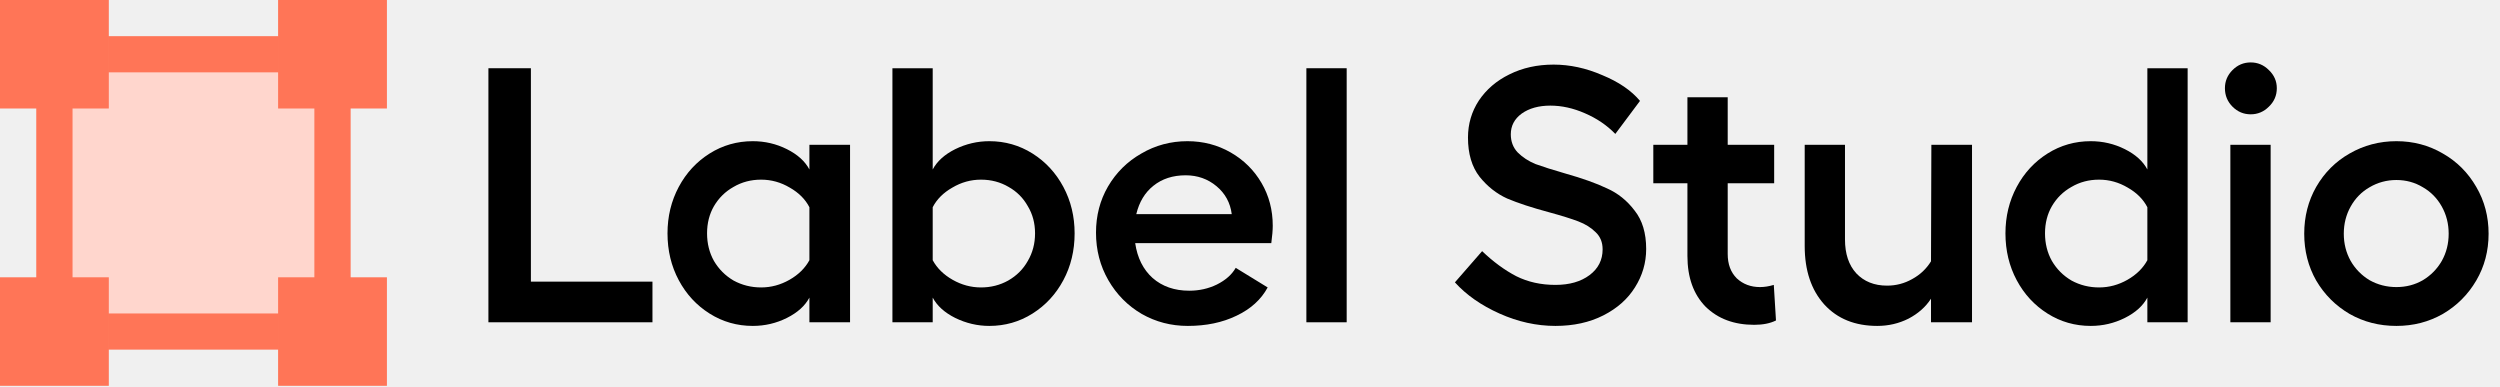
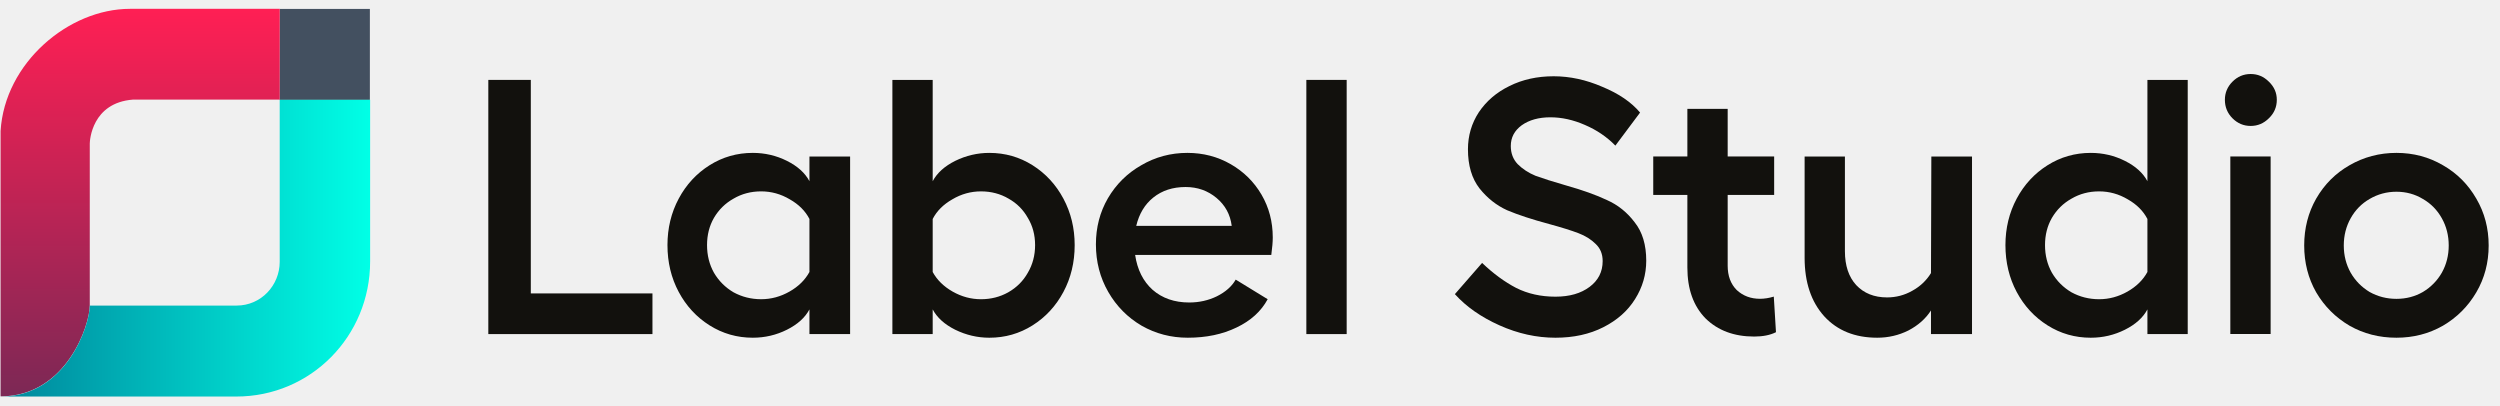
- <svg xmlns="http://www.w3.org/2000/svg" width="194" height="30" viewBox="0 0 194 30" fill="none">
-   <g clip-path="url(#clip0_3335_44667)">
-     <path d="M26.211 4.842H3.574V26.288H26.211V4.842Z" fill="#FFD6CD" />
-     <path fill-rule="evenodd" clip-rule="evenodd" d="M8.444 8.42H0V0H8.444V8.42ZM30.025 8.42H21.581V3.32022e-05H30.025V8.42ZM0 29.939H8.444V21.518H0V29.939ZM30.025 29.939H21.581V21.518H30.025V29.939ZM2.814 8.42H5.629V21.518H2.814V8.42ZM27.21 8.42H24.395V21.518H27.21V8.42ZM8.445 2.807H21.58V5.614H8.445V2.807ZM21.58 24.325H8.445V27.131H21.58V24.325Z" fill="#FF7557" />
-     <path d="M41.197 5.295V21.855H50.631V25.009H37.901V5.295H41.197Z" fill="currentColor" />
-     <path d="M65.964 25.009H62.81V23.094C62.472 23.732 61.89 24.258 61.064 24.671C60.238 25.084 59.355 25.291 58.417 25.291C57.196 25.291 56.079 24.972 55.065 24.333C54.051 23.695 53.253 22.831 52.671 21.742C52.089 20.653 51.798 19.442 51.798 18.109C51.798 16.795 52.089 15.593 52.671 14.504C53.253 13.415 54.051 12.552 55.065 11.913C56.079 11.275 57.196 10.956 58.417 10.956C59.355 10.956 60.238 11.162 61.064 11.575C61.89 11.988 62.472 12.514 62.81 13.152V11.237H65.964V25.009ZM54.868 18.109C54.868 18.898 55.046 19.611 55.403 20.25C55.779 20.888 56.286 21.395 56.924 21.77C57.581 22.127 58.295 22.305 59.064 22.305C59.834 22.305 60.566 22.108 61.261 21.714C61.956 21.32 62.472 20.813 62.81 20.193V16.081C62.491 15.462 61.984 14.955 61.289 14.56C60.595 14.147 59.853 13.941 59.064 13.941C58.276 13.941 57.562 14.129 56.924 14.504C56.286 14.861 55.779 15.358 55.403 15.997C55.046 16.616 54.868 17.32 54.868 18.109Z" fill="currentColor" />
-     <path d="M72.378 13.152C72.716 12.514 73.298 11.988 74.124 11.575C74.969 11.162 75.851 10.956 76.771 10.956C77.992 10.956 79.109 11.275 80.123 11.913C81.137 12.552 81.935 13.415 82.517 14.504C83.099 15.593 83.39 16.795 83.39 18.109C83.39 19.442 83.099 20.653 82.517 21.742C81.935 22.831 81.137 23.695 80.123 24.333C79.109 24.972 77.992 25.291 76.771 25.291C75.851 25.291 74.969 25.084 74.124 24.671C73.298 24.258 72.716 23.732 72.378 23.094V25.009H69.252V5.295H72.378V13.152ZM72.378 20.193C72.716 20.813 73.232 21.32 73.927 21.714C74.622 22.108 75.354 22.305 76.124 22.305C76.893 22.305 77.597 22.127 78.236 21.77C78.893 21.395 79.4 20.888 79.757 20.25C80.132 19.611 80.32 18.898 80.32 18.109C80.32 17.32 80.132 16.616 79.757 15.997C79.4 15.358 78.902 14.861 78.264 14.504C77.626 14.129 76.912 13.941 76.124 13.941C75.335 13.941 74.593 14.147 73.899 14.56C73.204 14.955 72.697 15.462 72.378 16.081V20.193Z" fill="currentColor" />
-     <path d="M92.175 25.291C90.879 25.291 89.687 24.981 88.598 24.361C87.509 23.723 86.646 22.85 86.007 21.742C85.369 20.634 85.05 19.405 85.05 18.053C85.05 16.738 85.359 15.546 85.979 14.476C86.617 13.387 87.481 12.533 88.57 11.913C89.659 11.275 90.851 10.956 92.147 10.956C93.367 10.956 94.484 11.247 95.498 11.829C96.512 12.411 97.31 13.199 97.892 14.194C98.474 15.19 98.765 16.297 98.765 17.518C98.765 17.856 98.728 18.306 98.653 18.869H88.091C88.26 20.015 88.711 20.916 89.443 21.573C90.194 22.23 91.142 22.559 92.288 22.559C93.057 22.559 93.771 22.399 94.428 22.08C95.104 21.742 95.592 21.31 95.892 20.785L98.371 22.305C97.864 23.244 97.057 23.977 95.949 24.502C94.86 25.028 93.602 25.291 92.175 25.291ZM95.583 16.616C95.47 15.734 95.076 15.011 94.4 14.448C93.724 13.885 92.926 13.603 92.006 13.603C91.011 13.603 90.175 13.875 89.499 14.42C88.842 14.945 88.401 15.678 88.176 16.616H95.583Z" fill="currentColor" />
-     <path d="M104.502 25.009H101.375V5.295H104.502V25.009Z" fill="currentColor" />
-     <path d="M120.561 5.013C121.819 5.013 123.077 5.285 124.335 5.83C125.612 6.356 126.588 7.022 127.264 7.829L125.349 10.392C124.692 9.716 123.903 9.181 122.983 8.787C122.082 8.393 121.19 8.196 120.308 8.196C119.407 8.196 118.665 8.402 118.083 8.815C117.52 9.228 117.238 9.763 117.238 10.421C117.238 10.984 117.417 11.453 117.773 11.829C118.149 12.204 118.609 12.505 119.153 12.73C119.717 12.936 120.486 13.181 121.463 13.462C122.796 13.838 123.875 14.223 124.701 14.617C125.546 14.992 126.26 15.565 126.842 16.335C127.443 17.086 127.743 18.081 127.743 19.32C127.743 20.39 127.452 21.385 126.87 22.305C126.307 23.207 125.49 23.93 124.42 24.474C123.35 25.018 122.11 25.291 120.702 25.291C119.238 25.291 117.792 24.972 116.365 24.333C114.938 23.695 113.783 22.887 112.901 21.911L115.013 19.489C115.877 20.315 116.759 20.963 117.661 21.432C118.562 21.883 119.576 22.108 120.702 22.108C121.791 22.108 122.674 21.855 123.35 21.348C124.026 20.841 124.363 20.174 124.363 19.348C124.363 18.804 124.185 18.363 123.828 18.025C123.472 17.668 123.021 17.386 122.477 17.18C121.932 16.973 121.181 16.738 120.223 16.476C118.89 16.119 117.801 15.762 116.957 15.405C116.13 15.03 115.417 14.467 114.816 13.716C114.215 12.946 113.915 11.932 113.915 10.674C113.915 9.623 114.197 8.665 114.76 7.801C115.342 6.938 116.13 6.262 117.126 5.774C118.139 5.267 119.285 5.013 120.561 5.013Z" fill="currentColor" />
-     <path d="M136.126 25.206C134.568 25.206 133.31 24.737 132.352 23.798C131.414 22.84 130.944 21.526 130.944 19.855V14.223H128.297V11.237H130.944V7.548H134.07V11.237H137.675V14.223H134.07V19.714C134.07 20.503 134.305 21.132 134.774 21.601C135.263 22.052 135.863 22.277 136.577 22.277C136.915 22.277 137.272 22.221 137.647 22.108L137.816 24.868C137.365 25.094 136.802 25.206 136.126 25.206Z" fill="currentColor" />
-     <path d="M149.846 23.178C149.433 23.817 148.851 24.333 148.1 24.727C147.349 25.103 146.541 25.291 145.678 25.291C143.95 25.291 142.58 24.737 141.566 23.629C140.552 22.503 140.045 20.991 140.045 19.095V11.237H143.171V18.588C143.171 19.696 143.462 20.569 144.044 21.207C144.645 21.845 145.443 22.165 146.438 22.165C147.133 22.165 147.78 21.996 148.381 21.658C149.001 21.32 149.489 20.86 149.846 20.278L149.874 11.237H153.028V25.009H149.846V23.178Z" fill="currentColor" />
-     <path d="M166.635 16.081C166.315 15.462 165.809 14.955 165.114 14.56C164.419 14.147 163.678 13.941 162.889 13.941C162.1 13.941 161.387 14.129 160.749 14.504C160.11 14.861 159.603 15.358 159.228 15.997C158.871 16.616 158.693 17.32 158.693 18.109C158.693 18.898 158.871 19.611 159.228 20.25C159.603 20.888 160.11 21.395 160.749 21.77C161.406 22.127 162.119 22.305 162.889 22.305C163.659 22.305 164.391 22.108 165.086 21.714C165.78 21.32 166.297 20.813 166.635 20.193V16.081ZM155.623 18.109C155.623 16.795 155.914 15.593 156.496 14.504C157.078 13.415 157.876 12.552 158.89 11.913C159.904 11.275 161.021 10.956 162.241 10.956C163.18 10.956 164.062 11.162 164.889 11.575C165.715 11.988 166.297 12.514 166.635 13.152V5.295H169.761V25.009H166.635V23.094C166.297 23.732 165.715 24.258 164.889 24.671C164.062 25.084 163.18 25.291 162.241 25.291C161.021 25.291 159.904 24.972 158.89 24.333C157.876 23.695 157.078 22.831 156.496 21.742C155.914 20.653 155.623 19.442 155.623 18.109Z" fill="currentColor" />
-     <path d="M176.202 11.237V25.009H173.076V11.237H176.202ZM174.654 4.844C175.198 4.844 175.667 5.041 176.062 5.436C176.475 5.83 176.681 6.299 176.681 6.844C176.681 7.407 176.475 7.886 176.062 8.28C175.667 8.674 175.198 8.871 174.654 8.871C174.109 8.871 173.64 8.674 173.245 8.28C172.851 7.886 172.654 7.407 172.654 6.844C172.654 6.299 172.851 5.83 173.245 5.436C173.64 5.041 174.109 4.844 174.654 4.844Z" fill="currentColor" />
-     <path d="M185.962 10.956C187.276 10.956 188.477 11.275 189.566 11.913C190.655 12.533 191.519 13.396 192.157 14.504C192.796 15.593 193.115 16.804 193.115 18.137C193.115 19.47 192.796 20.681 192.157 21.77C191.519 22.859 190.655 23.723 189.566 24.361C188.477 24.981 187.276 25.291 185.962 25.291C184.628 25.291 183.417 24.981 182.328 24.361C181.239 23.723 180.376 22.859 179.737 21.77C179.118 20.681 178.808 19.47 178.808 18.137C178.808 16.804 179.118 15.593 179.737 14.504C180.376 13.396 181.239 12.533 182.328 11.913C183.436 11.275 184.647 10.956 185.962 10.956ZM181.878 18.137C181.878 18.907 182.056 19.611 182.413 20.25C182.77 20.869 183.258 21.367 183.877 21.742C184.516 22.099 185.21 22.277 185.962 22.277C186.713 22.277 187.398 22.099 188.017 21.742C188.637 21.367 189.125 20.869 189.482 20.25C189.839 19.611 190.017 18.907 190.017 18.137C190.017 17.367 189.839 16.663 189.482 16.025C189.125 15.387 188.637 14.889 188.017 14.532C187.398 14.157 186.713 13.969 185.962 13.969C185.21 13.969 184.516 14.157 183.877 14.532C183.258 14.889 182.77 15.387 182.413 16.025C182.056 16.663 181.878 17.367 181.878 18.137Z" fill="currentColor" />
+ <svg xmlns="http://www.w3.org/2000/svg" xml:space="preserve" viewBox="0 451.44 1080 174.96" version="1.1" style="max-height: 500px" width="1080" height="174.96">
+   <defs>
+ </defs>
+   <g id="ce267e6d-468c-4791-8751-f3f20d6de5e1" transform="matrix(1 0 0 1 540 540)">
+     <rect height="1080" width="1080" ry="0" rx="0" y="-540" x="-540" style="stroke: none; stroke-width: 1; stroke-dasharray: none; stroke-linecap: butt; stroke-dashoffset: 0; stroke-linejoin: miter; stroke-miterlimit: 4; fill: rgb(255,255,255); fill-rule: nonzero; opacity: 1; visibility: hidden;" />
  </g>
-   <defs>
-     <clipPath id="clip0_3335_44667">
-       <rect width="194" height="30" fill="white" />
-     </clipPath>
-   </defs>
+   <g id="783c4145-b707-4595-8bb9-e0b50f3688bc" transform="matrix(1 0 0 1 540 540)">
+ </g>
+   <g transform="matrix(5.57 0 0 5.57 246.43 540.85)">
+     <path stroke-linecap="round" d="M 41.196 5.295 L 41.196 21.855 L 50.631 21.855 L 50.631 25.009 L 37.901 25.009 L 37.901 5.295 L 41.196 5.295 Z" transform="translate(-44.27, -15.15)" style="stroke: none; stroke-width: 1; stroke-dasharray: none; stroke-linecap: butt; stroke-dashoffset: 0; stroke-linejoin: miter; stroke-miterlimit: 4; fill: rgb(18,17,13); fill-rule: nonzero; opacity: 1;" />
+   </g>
+   <g transform="matrix(5.57 0 0 5.57 327.79 557.39)">
+     <path stroke-linecap="round" d="M 65.964 25.009 L 62.81 25.009 L 62.81 23.094 C 62.472 23.732 61.89 24.258 61.064 24.671 C 60.238 25.084 59.355 25.291 58.416 25.291 C 57.196 25.291 56.079 24.972 55.065 24.333 C 54.051 23.695 53.253 22.831 52.671 21.742 C 52.089 20.653 51.798 19.442 51.798 18.109 C 51.798 16.795 52.089 15.593 52.671 14.504 C 53.253 13.415 54.051 12.552 55.065 11.913 C 56.079 11.275 57.196 10.956 58.416 10.956 C 59.355 10.956 60.238 11.162 61.064 11.575 C 61.89 11.988 62.472 12.514 62.81 13.152 L 62.81 11.237 L 65.964 11.237 L 65.964 25.009 Z M 54.868 18.109 C 54.868 18.898 55.046 19.611 55.403 20.25 C 55.778 20.888 56.285 21.395 56.924 21.77 C 57.581 22.127 58.294 22.305 59.064 22.305 C 59.834 22.305 60.566 22.108 61.261 21.714 C 61.956 21.32 62.472 20.813 62.81 20.193 L 62.81 16.081 C 62.491 15.462 61.984 14.955 61.289 14.56 C 60.594 14.147 59.853 13.941 59.064 13.941 C 58.276 13.941 57.562 14.129 56.924 14.504 C 56.285 14.861 55.778 15.358 55.403 15.997 C 55.046 16.616 54.868 17.32 54.868 18.109 Z" transform="translate(-58.88, -18.12)" style="stroke: none; stroke-width: 1; stroke-dasharray: none; stroke-linecap: butt; stroke-dashoffset: 0; stroke-linejoin: miter; stroke-miterlimit: 4; fill: rgb(18,17,13); fill-rule: nonzero; opacity: 1;" />
+   </g>
+   <g transform="matrix(5.57 0 0 5.57 424.88 541.63)">
+     <path stroke-linecap="round" d="M 72.378 13.152 C 72.716 12.514 73.298 11.988 74.124 11.575 C 74.969 11.162 75.851 10.956 76.771 10.956 C 77.992 10.956 79.109 11.275 80.123 11.913 C 81.136 12.552 81.934 13.415 82.516 14.504 C 83.099 15.593 83.39 16.795 83.39 18.109 C 83.39 19.442 83.099 20.653 82.516 21.742 C 81.934 22.831 81.136 23.695 80.123 24.333 C 79.109 24.972 77.992 25.291 76.771 25.291 C 75.851 25.291 74.969 25.084 74.124 24.671 C 73.298 24.258 72.716 23.732 72.378 23.094 L 72.378 25.009 L 69.252 25.009 L 69.252 5.295 L 72.378 5.295 L 72.378 13.152 Z M 72.378 20.193 C 72.716 20.813 73.232 21.32 73.927 21.714 C 74.621 22.108 75.354 22.305 76.123 22.305 C 76.893 22.305 77.597 22.127 78.236 21.77 C 78.893 21.395 79.4 20.888 79.757 20.25 C 80.132 19.611 80.32 18.898 80.32 18.109 C 80.32 17.32 80.132 16.616 79.757 15.997 C 79.4 15.358 78.902 14.861 78.264 14.504 C 77.626 14.129 76.912 13.941 76.123 13.941 C 75.335 13.941 74.593 14.147 73.898 14.56 C 73.204 14.955 72.697 15.462 72.378 16.081 L 72.378 20.193 Z" transform="translate(-76.32, -15.29)" style="stroke: none; stroke-width: 1; stroke-dasharray: none; stroke-linecap: butt; stroke-dashoffset: 0; stroke-linejoin: miter; stroke-miterlimit: 4; fill: rgb(18,17,13); fill-rule: nonzero; opacity: 1;" />
+   </g>
+   <g transform="matrix(5.57 0 0 5.57 511.65 557.39)">
+     <path stroke-linecap="round" d="M 92.175 25.291 C 90.879 25.291 89.687 24.981 88.598 24.361 C 87.509 23.723 86.645 22.85 86.007 21.742 C 85.369 20.634 85.049 19.405 85.049 18.053 C 85.049 16.738 85.359 15.546 85.979 14.476 C 86.617 13.387 87.481 12.533 88.57 11.913 C 89.659 11.275 90.851 10.956 92.147 10.956 C 93.367 10.956 94.484 11.247 95.498 11.829 C 96.512 12.411 97.31 13.199 97.892 14.194 C 98.474 15.19 98.765 16.297 98.765 17.518 C 98.765 17.856 98.727 18.306 98.652 18.869 L 88.091 18.869 C 88.26 20.015 88.711 20.916 89.443 21.573 C 90.194 22.23 91.142 22.559 92.287 22.559 C 93.057 22.559 93.771 22.399 94.428 22.08 C 95.104 21.742 95.592 21.31 95.892 20.785 L 98.371 22.305 C 97.864 23.244 97.056 23.977 95.949 24.502 C 94.86 25.028 93.602 25.291 92.175 25.291 Z M 95.582 16.616 C 95.47 15.734 95.076 15.011 94.4 14.448 C 93.724 13.885 92.926 13.603 92.006 13.603 C 91.011 13.603 90.175 13.875 89.499 14.42 C 88.842 14.945 88.401 15.678 88.176 16.616 L 95.582 16.616 Z" transform="translate(-91.91, -18.12)" style="stroke: none; stroke-width: 1; stroke-dasharray: none; stroke-linecap: butt; stroke-dashoffset: 0; stroke-linejoin: miter; stroke-miterlimit: 4; fill: rgb(18,17,13); fill-rule: nonzero; opacity: 1;" />
+   </g>
+   <g transform="matrix(5.57 0 0 5.57 573.06 540.85)">
+     <path stroke-linecap="round" d="M 104.502 25.009 L 101.375 25.009 L 101.375 5.295 L 104.502 5.295 L 104.502 25.009 Z" transform="translate(-102.94, -15.15)" style="stroke: none; stroke-width: 1; stroke-dasharray: none; stroke-linecap: butt; stroke-dashoffset: 0; stroke-linejoin: miter; stroke-miterlimit: 4; fill: rgb(18,17,13); fill-rule: nonzero; opacity: 1;" />
+   </g>
+   <g transform="matrix(5.57 0 0 5.57 669.83 540.85)">
+     <path stroke-linecap="round" d="M 120.561 5.013 C 121.819 5.013 123.077 5.285 124.335 5.83 C 125.612 6.356 126.588 7.022 127.264 7.829 L 125.349 10.392 C 124.692 9.716 123.903 9.181 122.983 8.787 C 122.082 8.393 121.19 8.196 120.308 8.196 C 119.407 8.196 118.665 8.402 118.083 8.815 C 117.52 9.228 117.238 9.763 117.238 10.421 C 117.238 10.984 117.417 11.453 117.773 11.829 C 118.149 12.204 118.609 12.505 119.153 12.73 C 119.717 12.936 120.486 13.181 121.463 13.462 C 122.796 13.838 123.875 14.223 124.701 14.617 C 125.546 14.992 126.26 15.565 126.842 16.335 C 127.443 17.086 127.743 18.081 127.743 19.32 C 127.743 20.39 127.452 21.385 126.87 22.305 C 126.307 23.207 125.49 23.93 124.42 24.474 C 123.35 25.018 122.11 25.291 120.702 25.291 C 119.238 25.291 117.792 24.972 116.365 24.333 C 114.938 23.695 113.783 22.887 112.901 21.911 L 115.013 19.489 C 115.877 20.315 116.759 20.963 117.661 21.432 C 118.562 21.883 119.576 22.108 120.702 22.108 C 121.791 22.108 122.674 21.855 123.35 21.348 C 124.026 20.841 124.363 20.174 124.363 19.348 C 124.363 18.804 124.185 18.363 123.828 18.025 C 123.472 17.668 123.021 17.386 122.477 17.18 C 121.932 16.973 121.181 16.738 120.223 16.476 C 118.89 16.119 117.801 15.762 116.957 15.405 C 116.13 15.03 115.417 14.467 114.816 13.716 C 114.215 12.946 113.915 11.932 113.915 10.674 C 113.915 9.623 114.197 8.665 114.76 7.801 C 115.342 6.938 116.13 6.262 117.126 5.774 C 118.139 5.267 119.285 5.013 120.561 5.013 Z" transform="translate(-120.32, -15.15)" style="stroke: none; stroke-width: 1; stroke-dasharray: none; stroke-linecap: butt; stroke-dashoffset: 0; stroke-linejoin: miter; stroke-miterlimit: 4; fill: rgb(18,17,13); fill-rule: nonzero; opacity: 1;" />
+   </g>
+   <g transform="matrix(5.57 0 0 5.57 740.73 547.67)">
+     <path stroke-linecap="round" d="M 136.126 25.206 C 134.568 25.206 133.31 24.737 132.352 23.798 C 131.414 22.84 130.944 21.526 130.944 19.855 L 130.944 14.223 L 128.297 14.223 L 128.297 11.237 L 130.944 11.237 L 130.944 7.548 L 134.07 7.548 L 134.07 11.237 L 137.675 11.237 L 137.675 14.223 L 134.07 14.223 L 134.07 19.714 C 134.07 20.503 134.305 21.132 134.774 21.601 C 135.263 22.052 135.863 22.277 136.577 22.277 C 136.915 22.277 137.272 22.221 137.647 22.108 L 137.816 24.868 C 137.365 25.094 136.802 25.206 136.126 25.206 Z" transform="translate(-133.06, -16.38)" style="stroke: none; stroke-width: 1; stroke-dasharray: none; stroke-linecap: butt; stroke-dashoffset: 0; stroke-linejoin: miter; stroke-miterlimit: 4; fill: rgb(18,17,13); fill-rule: nonzero; opacity: 1;" />
+   </g>
+   <g transform="matrix(5.57 0 0 5.57 815.77 558.17)">
+     <path stroke-linecap="round" d="M 149.846 23.178 C 149.433 23.817 148.851 24.333 148.1 24.727 C 147.349 25.103 146.541 25.291 145.678 25.291 C 143.95 25.291 142.58 24.737 141.566 23.629 C 140.552 22.503 140.045 20.991 140.045 19.095 L 140.045 11.237 L 143.171 11.237 L 143.171 18.588 C 143.171 19.696 143.462 20.569 144.044 21.207 C 144.645 21.845 145.443 22.165 146.438 22.165 C 147.133 22.165 147.78 21.996 148.381 21.658 C 149.001 21.32 149.489 20.86 149.846 20.278 L 149.874 11.237 L 153.028 11.237 L 153.028 25.009 L 149.846 25.009 L 149.846 23.178 Z" transform="translate(-146.54, -18.26)" style="stroke: none; stroke-width: 1; stroke-dasharray: none; stroke-linecap: butt; stroke-dashoffset: 0; stroke-linejoin: miter; stroke-miterlimit: 4; fill: rgb(18,17,13); fill-rule: nonzero; opacity: 1;" />
+   </g>
+   <g transform="matrix(5.57 0 0 5.57 905.71 541.63)">
+     <path stroke-linecap="round" d="M 166.635 16.081 C 166.315 15.462 165.809 14.955 165.114 14.56 C 164.419 14.147 163.678 13.941 162.889 13.941 C 162.1 13.941 161.387 14.129 160.749 14.504 C 160.11 14.861 159.603 15.358 159.228 15.997 C 158.871 16.616 158.693 17.32 158.693 18.109 C 158.693 18.898 158.871 19.611 159.228 20.25 C 159.603 20.888 160.11 21.395 160.749 21.77 C 161.406 22.127 162.119 22.305 162.889 22.305 C 163.659 22.305 164.391 22.108 165.086 21.714 C 165.78 21.32 166.297 20.813 166.635 20.193 L 166.635 16.081 Z M 155.623 18.109 C 155.623 16.795 155.914 15.593 156.496 14.504 C 157.078 13.415 157.876 12.552 158.89 11.913 C 159.904 11.275 161.021 10.956 162.241 10.956 C 163.18 10.956 164.062 11.162 164.889 11.575 C 165.715 11.988 166.297 12.514 166.635 13.152 L 166.635 5.295 L 169.761 5.295 L 169.761 25.009 L 166.635 25.009 L 166.635 23.094 C 166.297 23.732 165.715 24.258 164.889 24.671 C 164.062 25.084 163.18 25.291 162.241 25.291 C 161.021 25.291 159.904 24.972 158.89 24.333 C 157.876 23.695 157.078 22.831 156.496 21.742 C 155.914 20.653 155.623 19.442 155.623 18.109 Z" transform="translate(-162.69, -15.29)" style="stroke: none; stroke-width: 1; stroke-dasharray: none; stroke-linecap: butt; stroke-dashoffset: 0; stroke-linejoin: miter; stroke-miterlimit: 4; fill: rgb(18,17,13); fill-rule: nonzero; opacity: 1;" />
+   </g>
+   <g transform="matrix(5.57 0 0 5.57 972.38 539.59)">
+     <path stroke-linecap="round" d="M 176.202 11.237 L 176.202 25.009 L 173.076 25.009 L 173.076 11.237 L 176.202 11.237 Z M 174.654 4.844 C 175.198 4.844 175.667 5.041 176.062 5.436 C 176.475 5.83 176.681 6.299 176.681 6.844 C 176.681 7.407 176.475 7.886 176.062 8.28 C 175.667 8.674 175.198 8.872 174.654 8.872 C 174.109 8.872 173.64 8.674 173.245 8.28 C 172.851 7.886 172.654 7.407 172.654 6.844 C 172.654 6.299 172.851 5.83 173.245 5.436 C 173.64 5.041 174.109 4.844 174.654 4.844 Z" transform="translate(-174.67, -14.93)" style="stroke: none; stroke-width: 1; stroke-dasharray: none; stroke-linecap: butt; stroke-dashoffset: 0; stroke-linejoin: miter; stroke-miterlimit: 4; fill: rgb(18,17,13); fill-rule: nonzero; opacity: 1;" />
+   </g>
+   <g transform="matrix(5.57 0 0 5.57 1035.25 557.39)">
+     <path stroke-linecap="round" d="M 185.962 10.956 C 187.276 10.956 188.477 11.275 189.566 11.913 C 190.655 12.533 191.519 13.396 192.157 14.504 C 192.796 15.593 193.115 16.804 193.115 18.137 C 193.115 19.47 192.796 20.681 192.157 21.77 C 191.519 22.859 190.655 23.723 189.566 24.361 C 188.477 24.981 187.276 25.291 185.962 25.291 C 184.628 25.291 183.417 24.981 182.328 24.361 C 181.239 23.723 180.376 22.859 179.737 21.77 C 179.118 20.681 178.808 19.47 178.808 18.137 C 178.808 16.804 179.118 15.593 179.737 14.504 C 180.376 13.396 181.239 12.533 182.328 11.913 C 183.436 11.275 184.647 10.956 185.962 10.956 Z M 181.878 18.137 C 181.878 18.907 182.056 19.611 182.413 20.25 C 182.77 20.869 183.258 21.367 183.877 21.742 C 184.516 22.099 185.21 22.277 185.962 22.277 C 186.713 22.277 187.398 22.099 188.017 21.742 C 188.637 21.367 189.125 20.869 189.482 20.25 C 189.839 19.611 190.017 18.907 190.017 18.137 C 190.017 17.367 189.839 16.663 189.482 16.025 C 189.125 15.387 188.637 14.889 188.017 14.532 C 187.398 14.157 186.713 13.969 185.962 13.969 C 185.21 13.969 184.516 14.157 183.877 14.532 C 183.258 14.889 182.77 15.387 182.413 16.025 C 182.056 16.663 181.878 17.367 181.878 18.137 Z" transform="translate(-185.96, -18.12)" style="stroke: none; stroke-width: 1; stroke-dasharray: none; stroke-linecap: butt; stroke-dashoffset: 0; stroke-linejoin: miter; stroke-miterlimit: 4; fill: rgb(18,17,13); fill-rule: nonzero; opacity: 1;" />
+   </g>
+   <g transform="matrix(7.69 0 0 7.69 54.47 539)">
+     <g style="">
+       <g transform="matrix(1 0 0 1 11.16 -8.33)">
+         <rect height="5.11" width="5.07" ry="0" rx="0" y="-2.555" x="-2.535" style="stroke: none; stroke-width: 1; stroke-dasharray: none; stroke-linecap: butt; stroke-dashoffset: 0; stroke-linejoin: miter; stroke-miterlimit: 4; fill: rgb(67,80,96); fill-rule: nonzero; opacity: 1;" />
+       </g>
+       <g transform="matrix(1 0 0 1 3.15 -9.21)">
+         <rect height="3.37" width="3.59" ry="0" rx="0" y="-1.685" x="-1.795" style="stroke: none; stroke-width: 1; stroke-dasharray: none; stroke-linecap: butt; stroke-dashoffset: 0; stroke-linejoin: miter; stroke-miterlimit: 4; fill: rgb(255,237,0); fill-rule: nonzero; opacity: 1; visibility: hidden;" />
+       </g>
+       <g transform="matrix(1 0 0 1 -11 9.11)">
+         <polygon points="0.89,-1.77 -2.7,-1.77 -2.7,1.78 0.89,1.78 2.7,1.78 2.7,-1.77" style="stroke: none; stroke-width: 1; stroke-dasharray: none; stroke-linecap: butt; stroke-dashoffset: 0; stroke-linejoin: miter; stroke-miterlimit: 4; fill: rgb(255,237,0); fill-rule: nonzero; opacity: 1; visibility: hidden;" />
+       </g>
+       <g transform="matrix(1 0 0 1 0.79 -0.01)">
+         <linearGradient y2="4.144" x2="12.669" y1="25.916" x1="12.669" gradientTransform="matrix(1 0 0 1 0 0)" gradientUnits="userSpaceOnUse" id="SVGID_SVGID_1__4">
+           <stop style="stop-color:rgb(124,40,85);stop-opacity: 1" offset="0%" />
+           <stop style="stop-color:rgb(255,31,84);stop-opacity: 1" offset="100%" />
+         </linearGradient>
+         <path stroke-linecap="round" d="M 20.51 4.14 C 20.51 4.14 12.16 4.14 12.1 4.14 C 8.65 4.14 5.06 7.18 4.83 11 C 4.83 11 4.83 24.83 4.83 25.91 C 8.52 25.91 9.84 21.91 9.84 20.8 L 9.84 11.71 C 9.84 11.53 9.96 9.42 12.26 9.24 C 12.26 9.24 19.38 9.24 20.51 9.24 C 20.51 4.14 20.51 4.14 20.51 4.14 z" transform="translate(-12.67, -15.02)" style="stroke: none; stroke-width: 1; stroke-dasharray: none; stroke-linecap: butt; stroke-dashoffset: 0; stroke-linejoin: miter; stroke-miterlimit: 4; fill: url(#SVGID_SVGID_1__4); fill-rule: nonzero; opacity: 1;" />
+       </g>
+       <g transform="matrix(1 0 0 1 3.33 2.56)">
+         <linearGradient y2="17.583" x2="25.583" y1="17.583" x1="4.83" gradientTransform="matrix(1 0 0 1 0 0)" gradientUnits="userSpaceOnUse" id="SVGID_SVGID_00000064317394783042839740000015187854393893860793__5">
+           <stop style="stop-color:rgb(0,133,155);stop-opacity: 1" offset="0%" />
+           <stop style="stop-color:rgb(0,255,230);stop-opacity: 1" offset="100%" />
+         </linearGradient>
+         <path stroke-linecap="round" d="M 20.51 9.25 L 20.51 18.35 C 20.51 19.68 19.46 20.81 18.09 20.81 L 9.84 20.81 C 9.84 21.92 8.52 25.92 4.83 25.92 L 9.88 25.92 L 18.07 25.92 C 22.26 25.92 25.59 22.53 25.59 18.33 L 25.59 9.25 L 20.51 9.25 z" transform="translate(-15.21, -17.59)" style="stroke: none; stroke-width: 1; stroke-dasharray: none; stroke-linecap: butt; stroke-dashoffset: 0; stroke-linejoin: miter; stroke-miterlimit: 4; fill: url(#SVGID_SVGID_00000064317394783042839740000015187854393893860793__5); fill-rule: nonzero; opacity: 1;" />
+       </g>
+     </g>
+   </g>
</svg>
